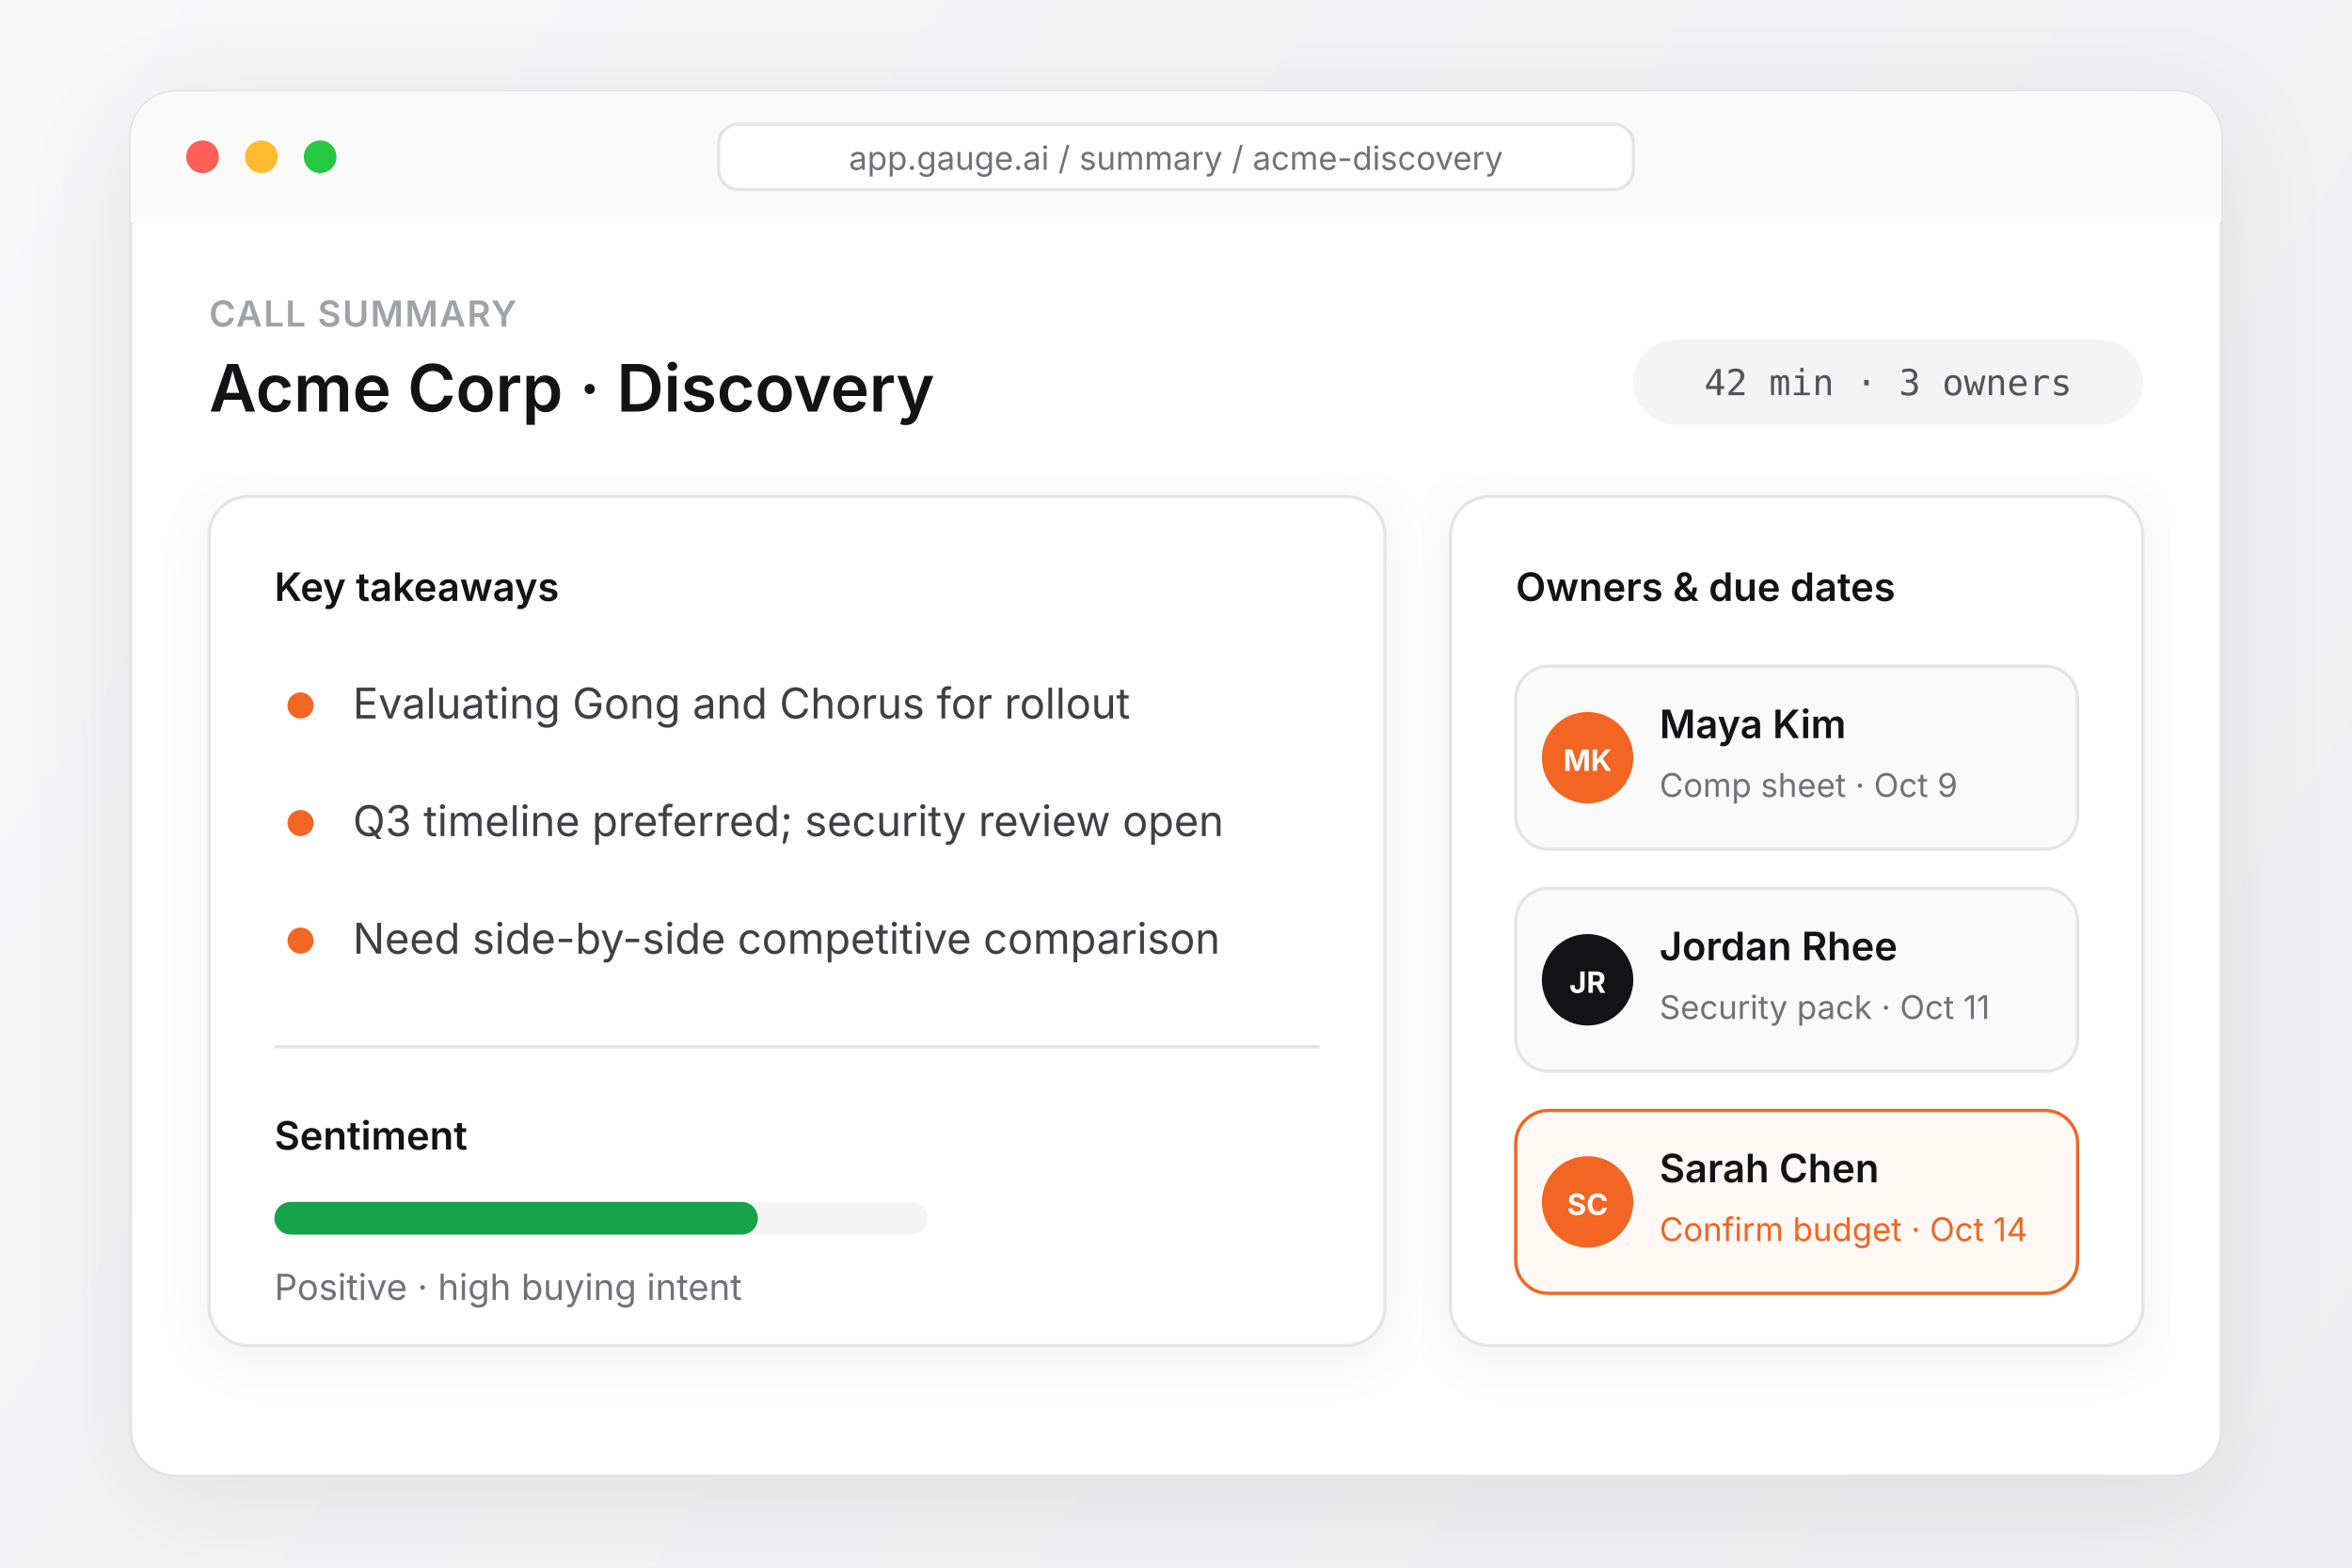
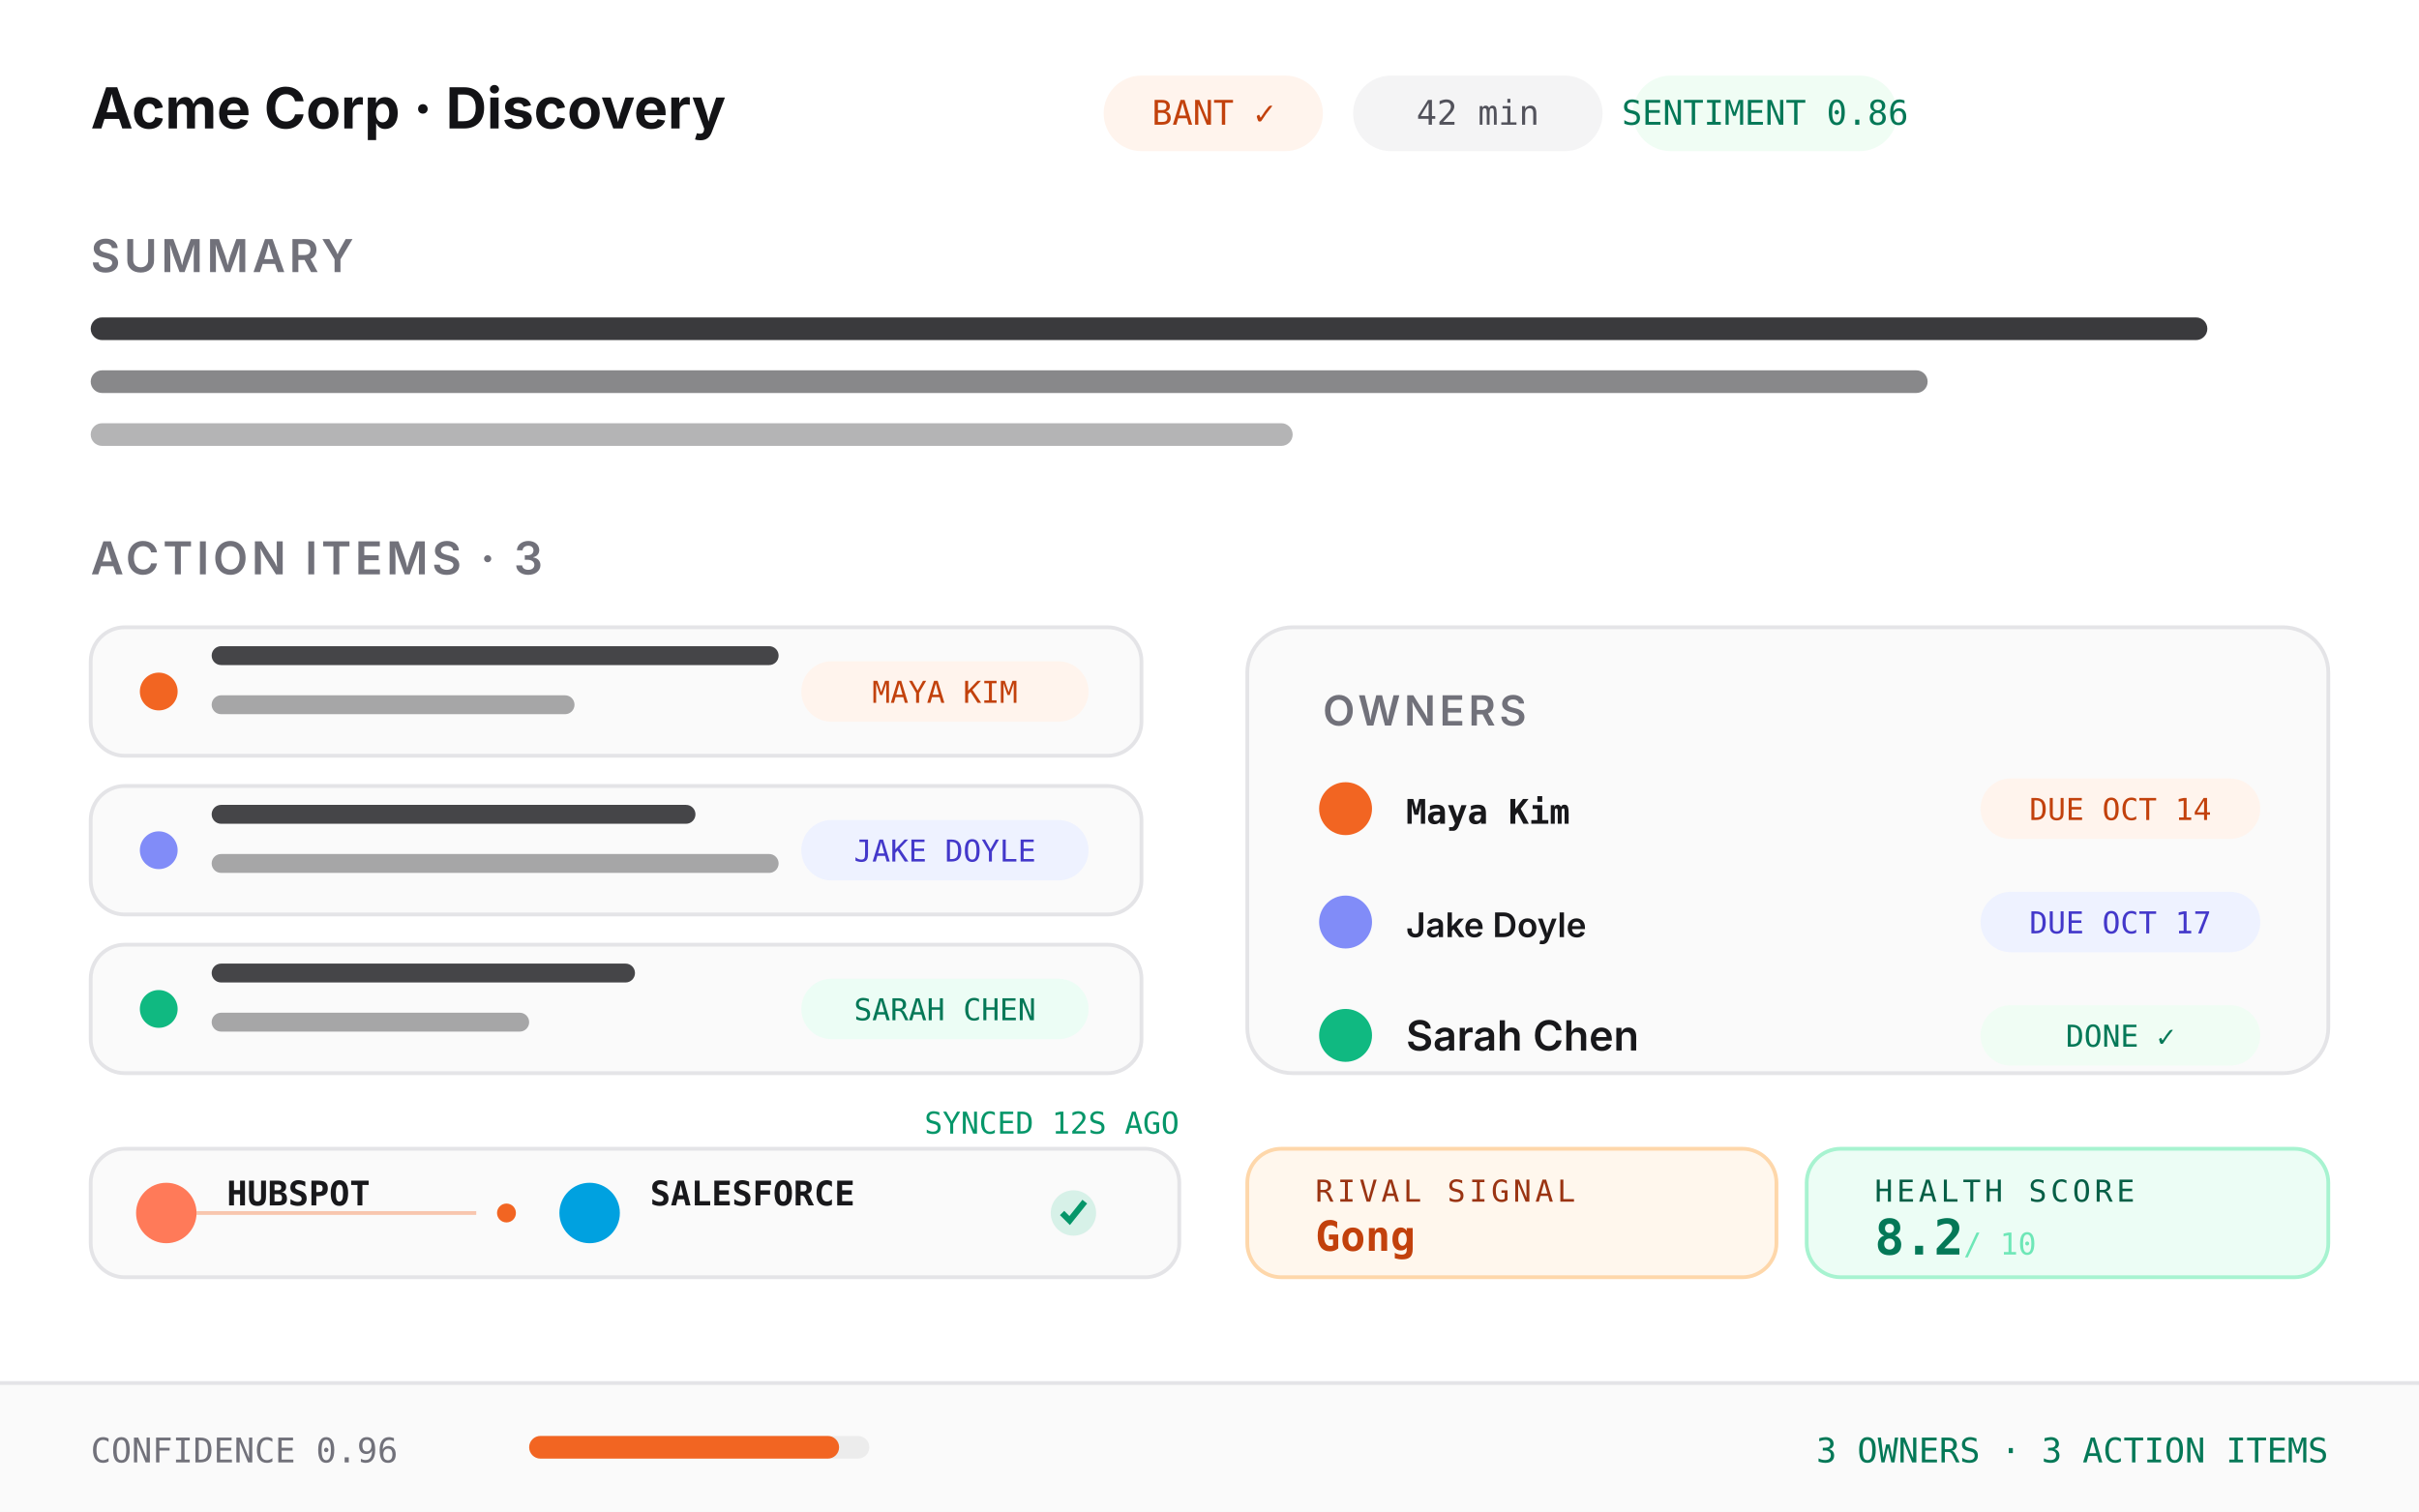
- <svg xmlns="http://www.w3.org/2000/svg" viewBox="0 0 720 480" fill="none" role="img" aria-label="Call summary card with owners and due dates">
-   <defs>
-     <filter id="softShadow" x="-8%" y="-8%" width="116%" height="116%">
-       <feDropShadow dx="0" dy="8" stdDeviation="16" flood-color="#131316" flood-opacity="0.08" />
-     </filter>
-     <filter id="cardShadow" x="-4%" y="-4%" width="108%" height="112%">
-       <feDropShadow dx="0" dy="3" stdDeviation="8" flood-color="#131316" flood-opacity="0.07" />
-     </filter>
-     <linearGradient id="bgGrad" x1="0" y1="0" x2="720" y2="480" gradientUnits="userSpaceOnUse">
-       <stop stop-color="#F7F7F8" />
-       <stop offset="1" stop-color="#EEEEF0" />
-     </linearGradient>
-   </defs>
-   <rect width="720" height="480" fill="url(#bgGrad)" />
-   <g filter="url(#softShadow)">
-     <rect x="40" y="28" width="640" height="424" rx="14" fill="#FFFFFF" stroke="#E4E4E7" stroke-width="1" />
-     <rect x="40" y="28" width="640" height="40" rx="14" fill="#FAFAFA" />
-     <rect x="40" y="54" width="640" height="14" fill="#FAFAFA" />
-     <circle cx="62" cy="48" r="5" fill="#FF5F57" />
-     <circle cx="80" cy="48" r="5" fill="#FEBC2E" />
-     <circle cx="98" cy="48" r="5" fill="#28C840" />
-     <rect x="220" y="38" width="280" height="20" rx="6" fill="#FFFFFF" stroke="#E4E4E7" />
-     <text x="360" y="52" text-anchor="middle" font-family="ui-sans-serif, system-ui, -apple-system, BlinkMacSystemFont, 'Segoe UI', sans-serif" font-size="10" fill="#71717A">app.gauge.ai / summary / acme-discovery</text>
+ <svg xmlns="http://www.w3.org/2000/svg" viewBox="0 0 640 400" role="img" aria-label="Sample call summary with owners and due dates">
+   <rect width="640" height="400" fill="#FFFFFF" />
+   <text x="24" y="34" font-family="-apple-system,BlinkMacSystemFont,'Segoe UI',sans-serif" font-size="15" font-weight="700" fill="#131316">Acme Corp · Discovery</text>
+   <rect x="292" y="20" width="58" height="20" rx="10" fill="#FFF4ED" />
+   <text x="321" y="33" text-anchor="middle" font-family="ui-monospace,Menlo,monospace" font-size="9" fill="#c2410c">BANT ✓</text>
+   <rect x="358" y="20" width="66" height="20" rx="10" fill="#F4F4F5" />
+   <text x="391" y="33" text-anchor="middle" font-family="ui-monospace,Menlo,monospace" font-size="9" fill="#52525B">42 min</text>
+   <rect x="432" y="20" width="70" height="20" rx="10" fill="#F0FDF4" />
+   <text x="467" y="33" text-anchor="middle" font-family="ui-monospace,Menlo,monospace" font-size="9" fill="#047857">SENTIMENT 0.86</text>
+   <text x="24" y="72" font-family="-apple-system,BlinkMacSystemFont,'Segoe UI',sans-serif" font-size="12" font-weight="600" fill="#71717A" letter-spacing="1">SUMMARY</text>
+   <rect x="24" y="84" width="560" height="6" rx="3" fill="#18181B" opacity="0.85" />
+   <rect x="24" y="98" width="486" height="6" rx="3" fill="#27272A" opacity="0.55" />
+   <rect x="24" y="112" width="318" height="6" rx="3" fill="#27272A" opacity="0.35" />
+   <text x="24" y="152" font-family="-apple-system,BlinkMacSystemFont,'Segoe UI',sans-serif" font-size="12" font-weight="600" fill="#71717A" letter-spacing="1">ACTION ITEMS · 3</text>
+   <g>
+     <rect x="24" y="166" width="278" height="34" rx="9" fill="#FAFAFA" stroke="#E4E4E7" stroke-width="1" />
+     <rect x="24" y="208" width="278" height="34" rx="9" fill="#FAFAFA" stroke="#E4E4E7" stroke-width="1" />
+     <rect x="24" y="250" width="278" height="34" rx="9" fill="#FAFAFA" stroke="#E4E4E7" stroke-width="1" />
+     <circle cx="42" cy="183" r="5" fill="#F26522" />
+     <circle cx="42" cy="225" r="5" fill="#818CF8" />
+     <circle cx="42" cy="267" r="5" fill="#10B981" />
+     <rect x="56" y="171" width="150" height="5" rx="2.5" fill="#18181B" opacity="0.8" />
+     <rect x="56" y="184" width="96" height="5" rx="2.5" fill="#27272A" opacity="0.4" />
+     <rect x="56" y="213" width="128" height="5" rx="2.5" fill="#18181B" opacity="0.8" />
+     <rect x="56" y="226" width="150" height="5" rx="2.5" fill="#27272A" opacity="0.4" />
+     <rect x="56" y="255" width="112" height="5" rx="2.5" fill="#18181B" opacity="0.8" />
+     <rect x="56" y="268" width="84" height="5" rx="2.5" fill="#27272A" opacity="0.4" />
+     <rect x="212" y="175" width="76" height="16" rx="8" fill="#FFF4ED" />
+     <text x="250" y="186" text-anchor="middle" font-family="ui-monospace,Menlo,monospace" font-size="8" fill="#c2410c">MAYA KIM</text>
+     <rect x="212" y="217" width="76" height="16" rx="8" fill="#EEF2FF" />
+     <text x="250" y="228" text-anchor="middle" font-family="ui-monospace,Menlo,monospace" font-size="8" fill="#4338CA">JAKE DOYLE</text>
+     <rect x="212" y="259" width="76" height="16" rx="8" fill="#ECFDF5" />
+     <text x="250" y="270" text-anchor="middle" font-family="ui-monospace,Menlo,monospace" font-size="8" fill="#047857">SARAH CHEN</text>
  </g>
-   <text x="64" y="100" font-family="ui-sans-serif, system-ui, -apple-system, BlinkMacSystemFont, 'Segoe UI', sans-serif" font-size="11" font-weight="600" fill="#A1A1AA" letter-spacing="0.04em">CALL SUMMARY</text>
-   <text x="64" y="126" font-family="ui-sans-serif, system-ui, -apple-system, BlinkMacSystemFont, 'Segoe UI', sans-serif" font-size="20" font-weight="600" fill="#131316">Acme Corp · Discovery</text>
-   <rect x="500" y="104" width="156" height="26" rx="13" fill="#F4F4F5" />
-   <text x="578" y="121" text-anchor="middle" font-family="ui-monospace, SFMono-Regular, Menlo, Monaco, Consolas, monospace" font-size="11" fill="#52525B">42 min · 3 owners</text>
-   <g filter="url(#cardShadow)">
-     <rect x="64" y="152" width="360" height="260" rx="12" fill="#FFFFFF" stroke="#E4E4E7" />
+   <g>
+     <rect x="330" y="166" width="286" height="118" rx="12" fill="#FAFAFA" stroke="#E4E4E7" stroke-width="1" />
+     <text x="350" y="192" font-family="-apple-system,BlinkMacSystemFont,'Segoe UI',sans-serif" font-size="11" font-weight="600" fill="#71717A" letter-spacing="1">OWNERS</text>
+     <g font-family="ui-monospace,Menlo,monospace" font-size="9" fill="#3F3F46">
+       <circle cx="356" cy="214" r="7" fill="#F26522" />
+       <text x="372" y="218" fill="#18181B" font-weight="600">Maya Kim</text>
+       <rect x="524" y="206" width="74" height="16" rx="8" fill="#FFF4ED" />
+       <text x="561" y="217" text-anchor="middle" font-size="8" fill="#c2410c">DUE OCT 14</text>
+     </g>
+     <g font-family="ui-monospace,Menlo,monospace" font-size="9">
+       <circle cx="356" cy="244" r="7" fill="#818CF8" />
+       <text x="372" y="248" fill="#18181B" font-weight="600" font-family="-apple-system,BlinkMacSystemFont,'Segoe UI',sans-serif">Jake Doyle</text>
+       <rect x="524" y="236" width="74" height="16" rx="8" fill="#EEF2FF" />
+       <text x="561" y="247" text-anchor="middle" font-size="8" fill="#4338CA">DUE OCT 17</text>
+     </g>
+     <g>
+       <circle cx="356" cy="274" r="7" fill="#10B981" />
+       <text x="372" y="278" fill="#18181B" font-weight="600" font-family="-apple-system,BlinkMacSystemFont,'Segoe UI',sans-serif" font-size="11">Sarah Chen</text>
+       <rect x="524" y="266" width="74" height="16" rx="8" fill="#F0FDF4" />
+       <text x="561" y="277" text-anchor="middle" font-family="ui-monospace,Menlo,monospace" font-size="8" fill="#047857">DONE ✓</text>
+     </g>
  </g>
-   <text x="84" y="184" font-family="ui-sans-serif, system-ui, -apple-system, BlinkMacSystemFont, 'Segoe UI', sans-serif" font-size="12" font-weight="600" fill="#131316">Key takeaways</text>
-   <circle cx="92" cy="216" r="4" fill="#F26522" />
-   <text x="108" y="220" font-family="ui-sans-serif, system-ui, -apple-system, BlinkMacSystemFont, 'Segoe UI', sans-serif" font-size="13" fill="#3F3F46">Evaluating Gong and Chorus for rollout</text>
-   <circle cx="92" cy="252" r="4" fill="#F26522" />
-   <text x="108" y="256" font-family="ui-sans-serif, system-ui, -apple-system, BlinkMacSystemFont, 'Segoe UI', sans-serif" font-size="13" fill="#3F3F46">Q3 timeline preferred; security review open</text>
-   <circle cx="92" cy="288" r="4" fill="#F26522" />
-   <text x="108" y="292" font-family="ui-sans-serif, system-ui, -apple-system, BlinkMacSystemFont, 'Segoe UI', sans-serif" font-size="13" fill="#3F3F46">Need side-by-side competitive comparison</text>
-   <rect x="84" y="320" width="320" height="1" fill="#E4E4E7" />
-   <text x="84" y="352" font-family="ui-sans-serif, system-ui, -apple-system, BlinkMacSystemFont, 'Segoe UI', sans-serif" font-size="12" font-weight="600" fill="#131316">Sentiment</text>
-   <rect x="84" y="368" width="200" height="10" rx="5" fill="#F4F4F5" />
-   <rect x="84" y="368" width="148" height="10" rx="5" fill="#16A34A" />
-   <text x="84" y="398" font-family="ui-sans-serif, system-ui, -apple-system, BlinkMacSystemFont, 'Segoe UI', sans-serif" font-size="11" fill="#71717A">Positive · high buying intent</text>
-   <g filter="url(#cardShadow)">
-     <rect x="444" y="152" width="212" height="260" rx="12" fill="#FFFFFF" stroke="#E4E4E7" />
+   <g>
+     <rect x="330" y="304" width="140" height="34" rx="9" fill="#FFF7ED" stroke="#FED7AA" stroke-width="1" />
+     <text x="348" y="318" font-family="ui-monospace,Menlo,monospace" font-size="8" fill="#9A3412" letter-spacing="1">RIVAL SIGNAL</text>
+     <text x="348" y="331" font-family="ui-monospace,Menlo,monospace" font-size="11" font-weight="700" fill="#c2410c">Gong</text>
+     <rect x="478" y="304" width="138" height="34" rx="9" fill="#ECFDF5" stroke="#A7F3D0" stroke-width="1" />
+     <text x="496" y="318" font-family="ui-monospace,Menlo,monospace" font-size="8" fill="#065F46" letter-spacing="1">HEALTH SCORE</text>
+     <text x="496" y="332" font-family="ui-monospace,Menlo,monospace" font-size="13" font-weight="700" fill="#047857">8.2<tspan font-size="8" fill="#6EE7B7" font-weight="400"> / 10</tspan>
+     </text>
  </g>
-   <text x="464" y="184" font-family="ui-sans-serif, system-ui, -apple-system, BlinkMacSystemFont, 'Segoe UI', sans-serif" font-size="12" font-weight="600" fill="#131316">Owners &amp; due dates</text>
-   <rect x="464" y="204" width="172" height="56" rx="10" fill="#FAFAFA" stroke="#E4E4E7" />
-   <circle cx="486" cy="232" r="14" fill="#F26522" />
-   <text x="486" y="236" text-anchor="middle" font-family="ui-sans-serif, system-ui, -apple-system, BlinkMacSystemFont, 'Segoe UI', sans-serif" font-size="9" font-weight="700" fill="#FFFFFF">MK</text>
-   <text x="508" y="226" font-family="ui-sans-serif, system-ui, -apple-system, BlinkMacSystemFont, 'Segoe UI', sans-serif" font-size="12" font-weight="600" fill="#131316">Maya Kim</text>
-   <text x="508" y="244" font-family="ui-sans-serif, system-ui, -apple-system, BlinkMacSystemFont, 'Segoe UI', sans-serif" font-size="10" fill="#71717A">Comp sheet · Oct 9</text>
-   <rect x="464" y="272" width="172" height="56" rx="10" fill="#FAFAFA" stroke="#E4E4E7" />
-   <circle cx="486" cy="300" r="14" fill="#131316" />
-   <text x="486" y="304" text-anchor="middle" font-family="ui-sans-serif, system-ui, -apple-system, BlinkMacSystemFont, 'Segoe UI', sans-serif" font-size="9" font-weight="700" fill="#FFFFFF">JR</text>
-   <text x="508" y="294" font-family="ui-sans-serif, system-ui, -apple-system, BlinkMacSystemFont, 'Segoe UI', sans-serif" font-size="12" font-weight="600" fill="#131316">Jordan Rhee</text>
-   <text x="508" y="312" font-family="ui-sans-serif, system-ui, -apple-system, BlinkMacSystemFont, 'Segoe UI', sans-serif" font-size="10" fill="#71717A">Security pack · Oct 11</text>
-   <rect x="464" y="340" width="172" height="56" rx="10" fill="#FFF8F4" stroke="#F26522" />
-   <circle cx="486" cy="368" r="14" fill="#F26522" />
-   <text x="486" y="372" text-anchor="middle" font-family="ui-sans-serif, system-ui, -apple-system, BlinkMacSystemFont, 'Segoe UI', sans-serif" font-size="9" font-weight="700" fill="#FFFFFF">SC</text>
-   <text x="508" y="362" font-family="ui-sans-serif, system-ui, -apple-system, BlinkMacSystemFont, 'Segoe UI', sans-serif" font-size="12" font-weight="600" fill="#131316">Sarah Chen</text>
-   <text x="508" y="380" font-family="ui-sans-serif, system-ui, -apple-system, BlinkMacSystemFont, 'Segoe UI', sans-serif" font-size="10" fill="#F26522">Confirm budget · Oct 14</text>
+   <g>
+     <text x="312" y="300" text-anchor="end" font-family="ui-monospace,Menlo,monospace" font-size="8" fill="#059669">SYNCED 12S AGO</text>
+     <rect x="24" y="304" width="288" height="34" rx="9" fill="#FAFAFA" stroke="#E4E4E7" stroke-width="1" />
+     <circle cx="44" cy="321" r="8" fill="#FF7A59" />
+     <text x="60" y="319" font-family="ui-monospace,Menlo,monospace" font-size="9" font-weight="600" fill="#18181B">HUBSPOT</text>
+     <path d="M52 321h74" stroke="#F26522" stroke-opacity="0.35" stroke-width="1" />
+     <circle cx="134" cy="321" r="2.5" fill="#F26522" />
+     <circle cx="156" cy="321" r="8" fill="#00A1E0" />
+     <text x="172" y="319" font-family="ui-monospace,Menlo,monospace" font-size="9" font-weight="600" fill="#18181B">SALESFORCE</text>
+     <circle cx="284" cy="321" r="6" fill="#10B981" opacity="0.15" />
+     <path d="M281 321l2 2 4-5" stroke="#059669" stroke-width="1.6" fill="none" />
+   </g>
+   <rect x="0" y="366" width="640" height="34" fill="#FAFAFA" />
+   <line x1="0" y1="366" x2="640" y2="366" stroke="#E4E4E7" stroke-width="1" />
+   <text x="24" y="387" font-family="ui-monospace,Menlo,monospace" font-size="9" fill="#71717A">CONFIDENCE 0.96</text>
+   <rect x="140" y="380" width="90" height="6" rx="3" fill="#ECECEC" />
+   <rect x="140" y="380" width="82" height="6" rx="3" fill="#F26522" />
+   <text x="616" y="387" text-anchor="end" font-family="ui-monospace,Menlo,monospace" font-size="9" fill="#047857">3 OWNERS · 3 ACTION ITEMS</text>
</svg>
